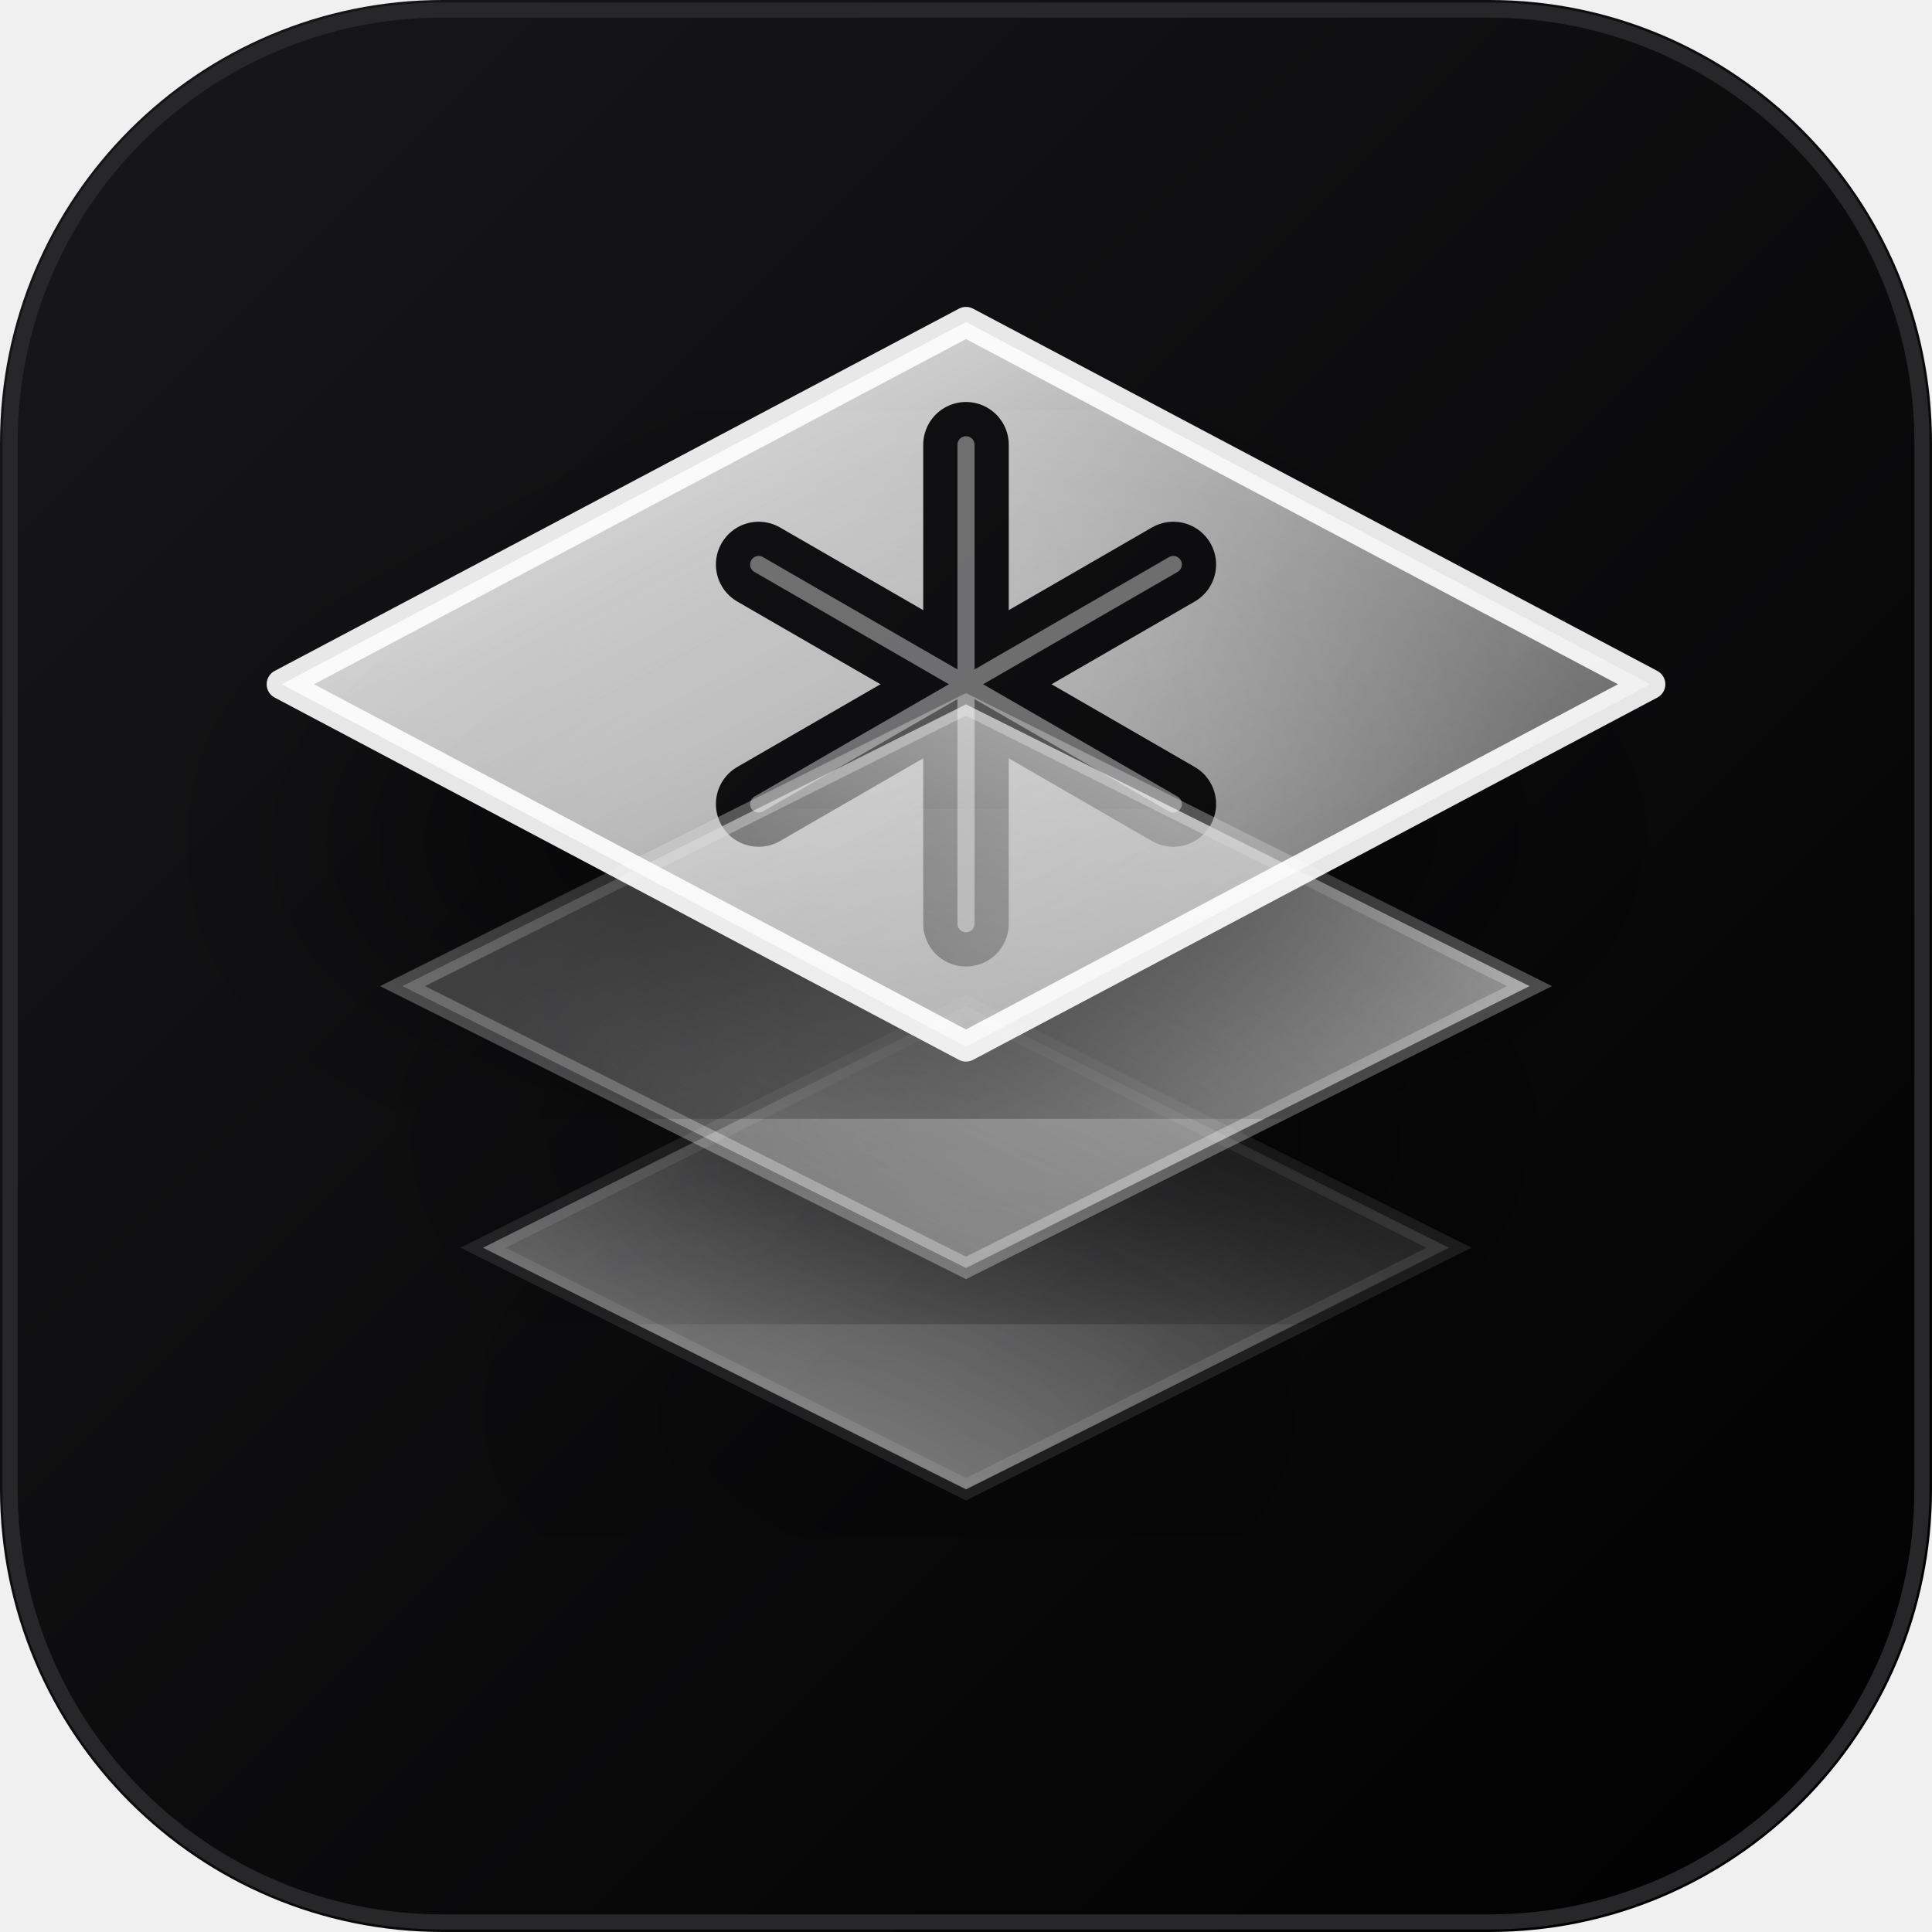
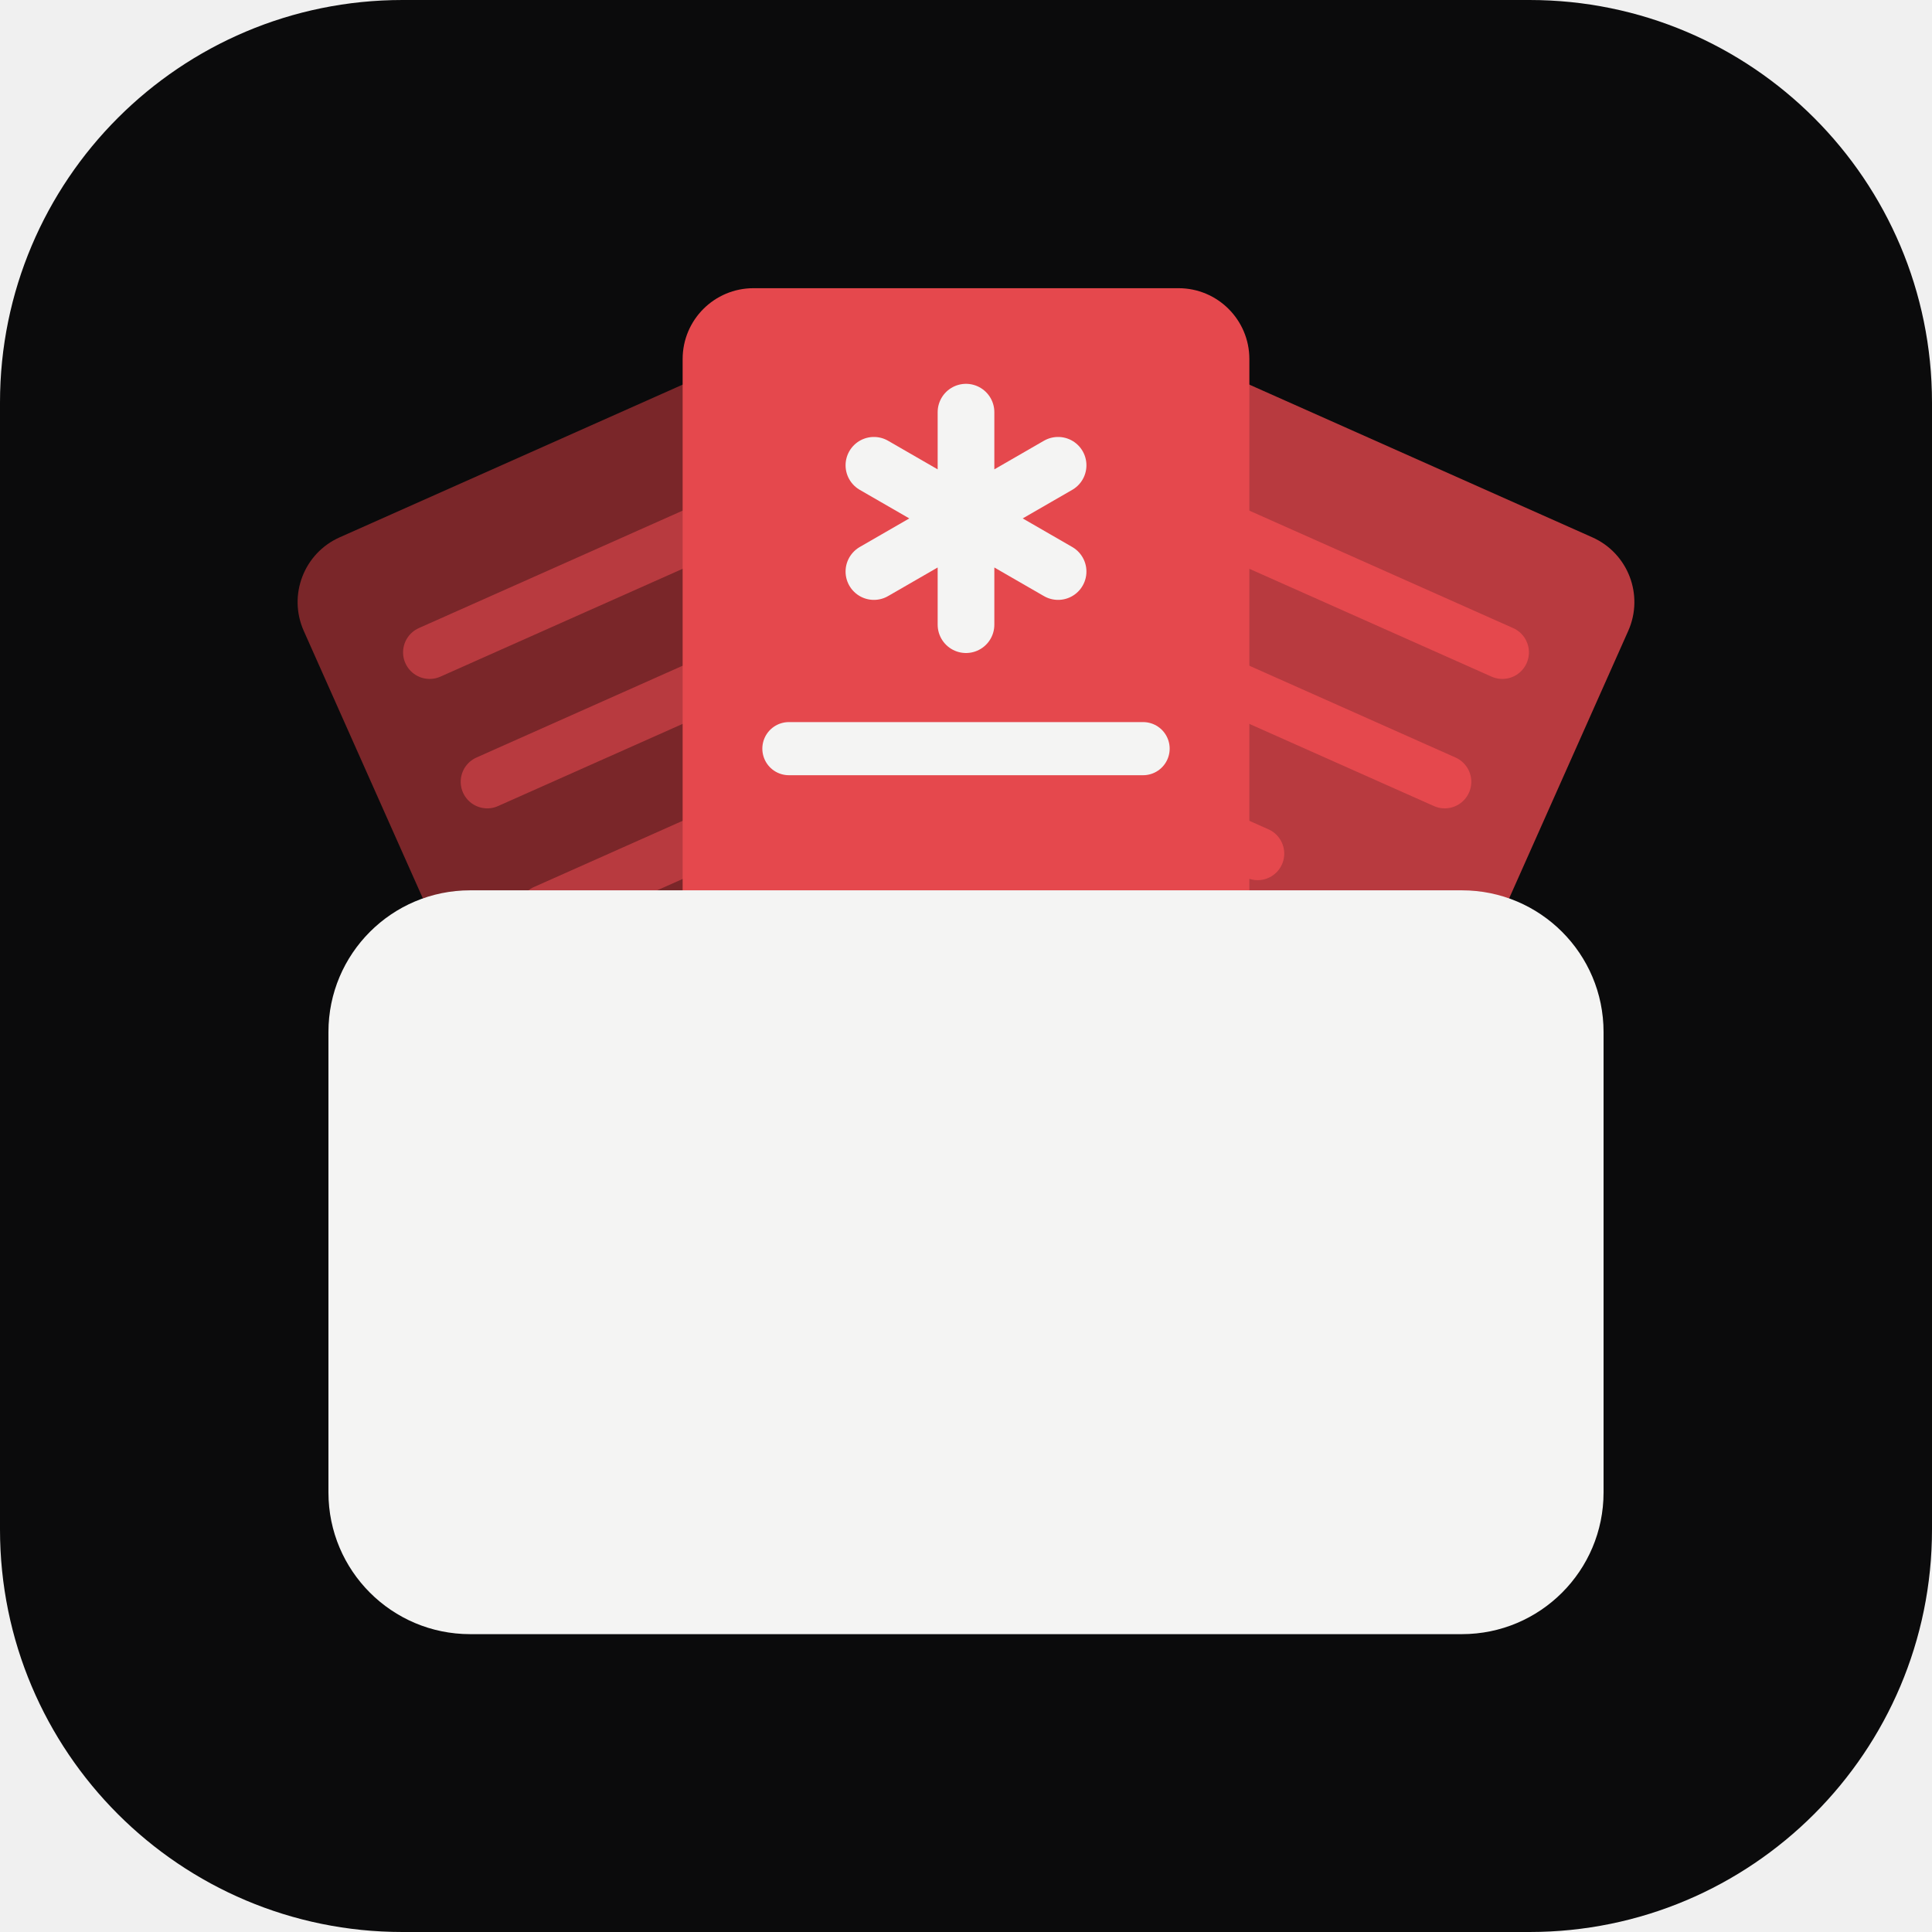
<svg xmlns="http://www.w3.org/2000/svg" viewBox="0 0 96 96">
-   <defs>
-     <linearGradient id="bg-grad" x1="0%" y1="0%" x2="100%" y2="100%">
-       <stop offset="0%" stop-color="#18181B" />
-       <stop offset="100%" stop-color="#000000" />
-     </linearGradient>
-     <rect id="bg" width="96" height="96" rx="22" />
-     <linearGradient id="glass1" x1="0%" y1="0%" x2="100%" y2="100%">
-       <stop offset="0%" stop-color="#FFFFFF" stop-opacity="1.0" />
-       <stop offset="100%" stop-color="#FFFFFF" stop-opacity="0.2" />
-     </linearGradient>
-     <linearGradient id="glass2" x1="100%" y1="0%" x2="0%" y2="100%">
-       <stop offset="0%" stop-color="#FFFFFF" stop-opacity="0.8" />
-       <stop offset="100%" stop-color="#FFFFFF" stop-opacity="0.05" />
-     </linearGradient>
-     <linearGradient id="glass3" x1="0%" y1="100%" x2="100%" y2="0%">
-       <stop offset="0%" stop-color="#FFFFFF" stop-opacity="0.5" />
-       <stop offset="100%" stop-color="#FFFFFF" stop-opacity="0.0" />
-     </linearGradient>
-     <filter id="blur-shadow">
-       <feDropShadow dx="0" dy="8" stdDeviation="6" flood-color="#000000" flood-opacity="0.85" />
-     </filter>
-     <mask id="cutout">
-       <rect x="-50" y="-50" width="100" height="100" fill="#FFFFFF" />
-       <g transform="scale(0.85)">
-         <line x1="0" y1="-14" x2="0" y2="14" stroke="#000000" stroke-width="5" stroke-linecap="round" />
-         <line x1="-12.12" y1="-7" x2="12.12" y2="7" stroke="#000000" stroke-width="5" stroke-linecap="round" />
-         <line x1="12.12" y1="-7" x2="-12.12" y2="7" stroke="#000000" stroke-width="5" stroke-linecap="round" />
-       </g>
-     </mask>
-   </defs>
-   <use href="#bg" fill="url(#bg-grad)" />
-   <rect width="95" height="95" x="0.5" y="0.5" rx="21.5" fill="none" stroke="#27272A" stroke-width="0.75" />
-   <g transform="translate(48, 62)">
-     <path d="M 0 -12 L 24 0 L 0 12 L -24 0 Z" fill="url(#glass3)" filter="url(#blur-shadow)" />
-     <path d="M 0 -12 L 24 0 L 0 12 L -24 0 Z" fill="none" stroke="#FFFFFF" stroke-opacity="0.1" stroke-width="1" />
-     <g transform="translate(0, -13)">
-       <path d="M 0 -14 L 28 0 L 0 14 L -28 0 Z" fill="url(#glass2)" filter="url(#blur-shadow)" />
-       <path d="M 0 -14 L 28 0 L 0 14 L -28 0 Z" fill="none" stroke="#FFFFFF" stroke-opacity="0.3" stroke-width="1" />
+   <rect width="96" height="96" rx="20" fill="#0B0B0C" />
+   <g transform="translate(4,2) scale(0.88)">
+     <g transform="rotate(-24 50 78)">
+       <rect x="34" y="18" width="32" height="46" rx="4" fill="#7A2629" />
+       <path d="M40 26H60M40 34H60M40 42H52" stroke="#B83A3F" stroke-width="3" stroke-linecap="round" fill="none" />
    </g>
-     <g transform="translate(0, -28)">
-       <path d="M 0 -18 L 34 0 L 0 18 L -34 0 Z" fill="url(#glass1)" filter="url(#blur-shadow)" mask="url(#cutout)" />
-       <path d="M 0 -18 L 34 0 L 0 18 L -34 0 Z" fill="none" stroke="#FFFFFF" stroke-opacity="0.9" stroke-width="1.5" stroke-linejoin="round" />
-       <g transform="scale(0.85)" opacity="0.4">
-         <line x1="0" y1="-14" x2="0" y2="14" stroke="#FFFFFF" stroke-width="1" stroke-linecap="round" />
-         <line x1="-12.12" y1="-7" x2="12.12" y2="7" stroke="#FFFFFF" stroke-width="1" stroke-linecap="round" />
-         <line x1="12.12" y1="-7" x2="-12.12" y2="7" stroke="#FFFFFF" stroke-width="1" stroke-linecap="round" />
-       </g>
+     <g transform="rotate(24 50 78)">
+       <rect x="34" y="18" width="32" height="46" rx="4" fill="#B83A3F" />
+       <path d="M40 26H60M40 34H60M40 42H52" stroke="#E5484D" stroke-width="3" stroke-linecap="round" fill="none" />
    </g>
+     <rect x="34" y="14" width="32" height="46" rx="4" fill="#E5484D" />
+     <path d="M50 21V33M44.8 24L55.2 30M55.2 24L44.8 30" stroke="#F4F4F3" stroke-width="3.2" stroke-linecap="round" fill="none" />
+     <path d="M40 40H60" stroke="#F4F4F3" stroke-width="3" stroke-linecap="round" fill="none" />
+     <rect x="14" y="48" width="72" height="42" rx="8" fill="#F4F4F3" />
  </g>
</svg>
